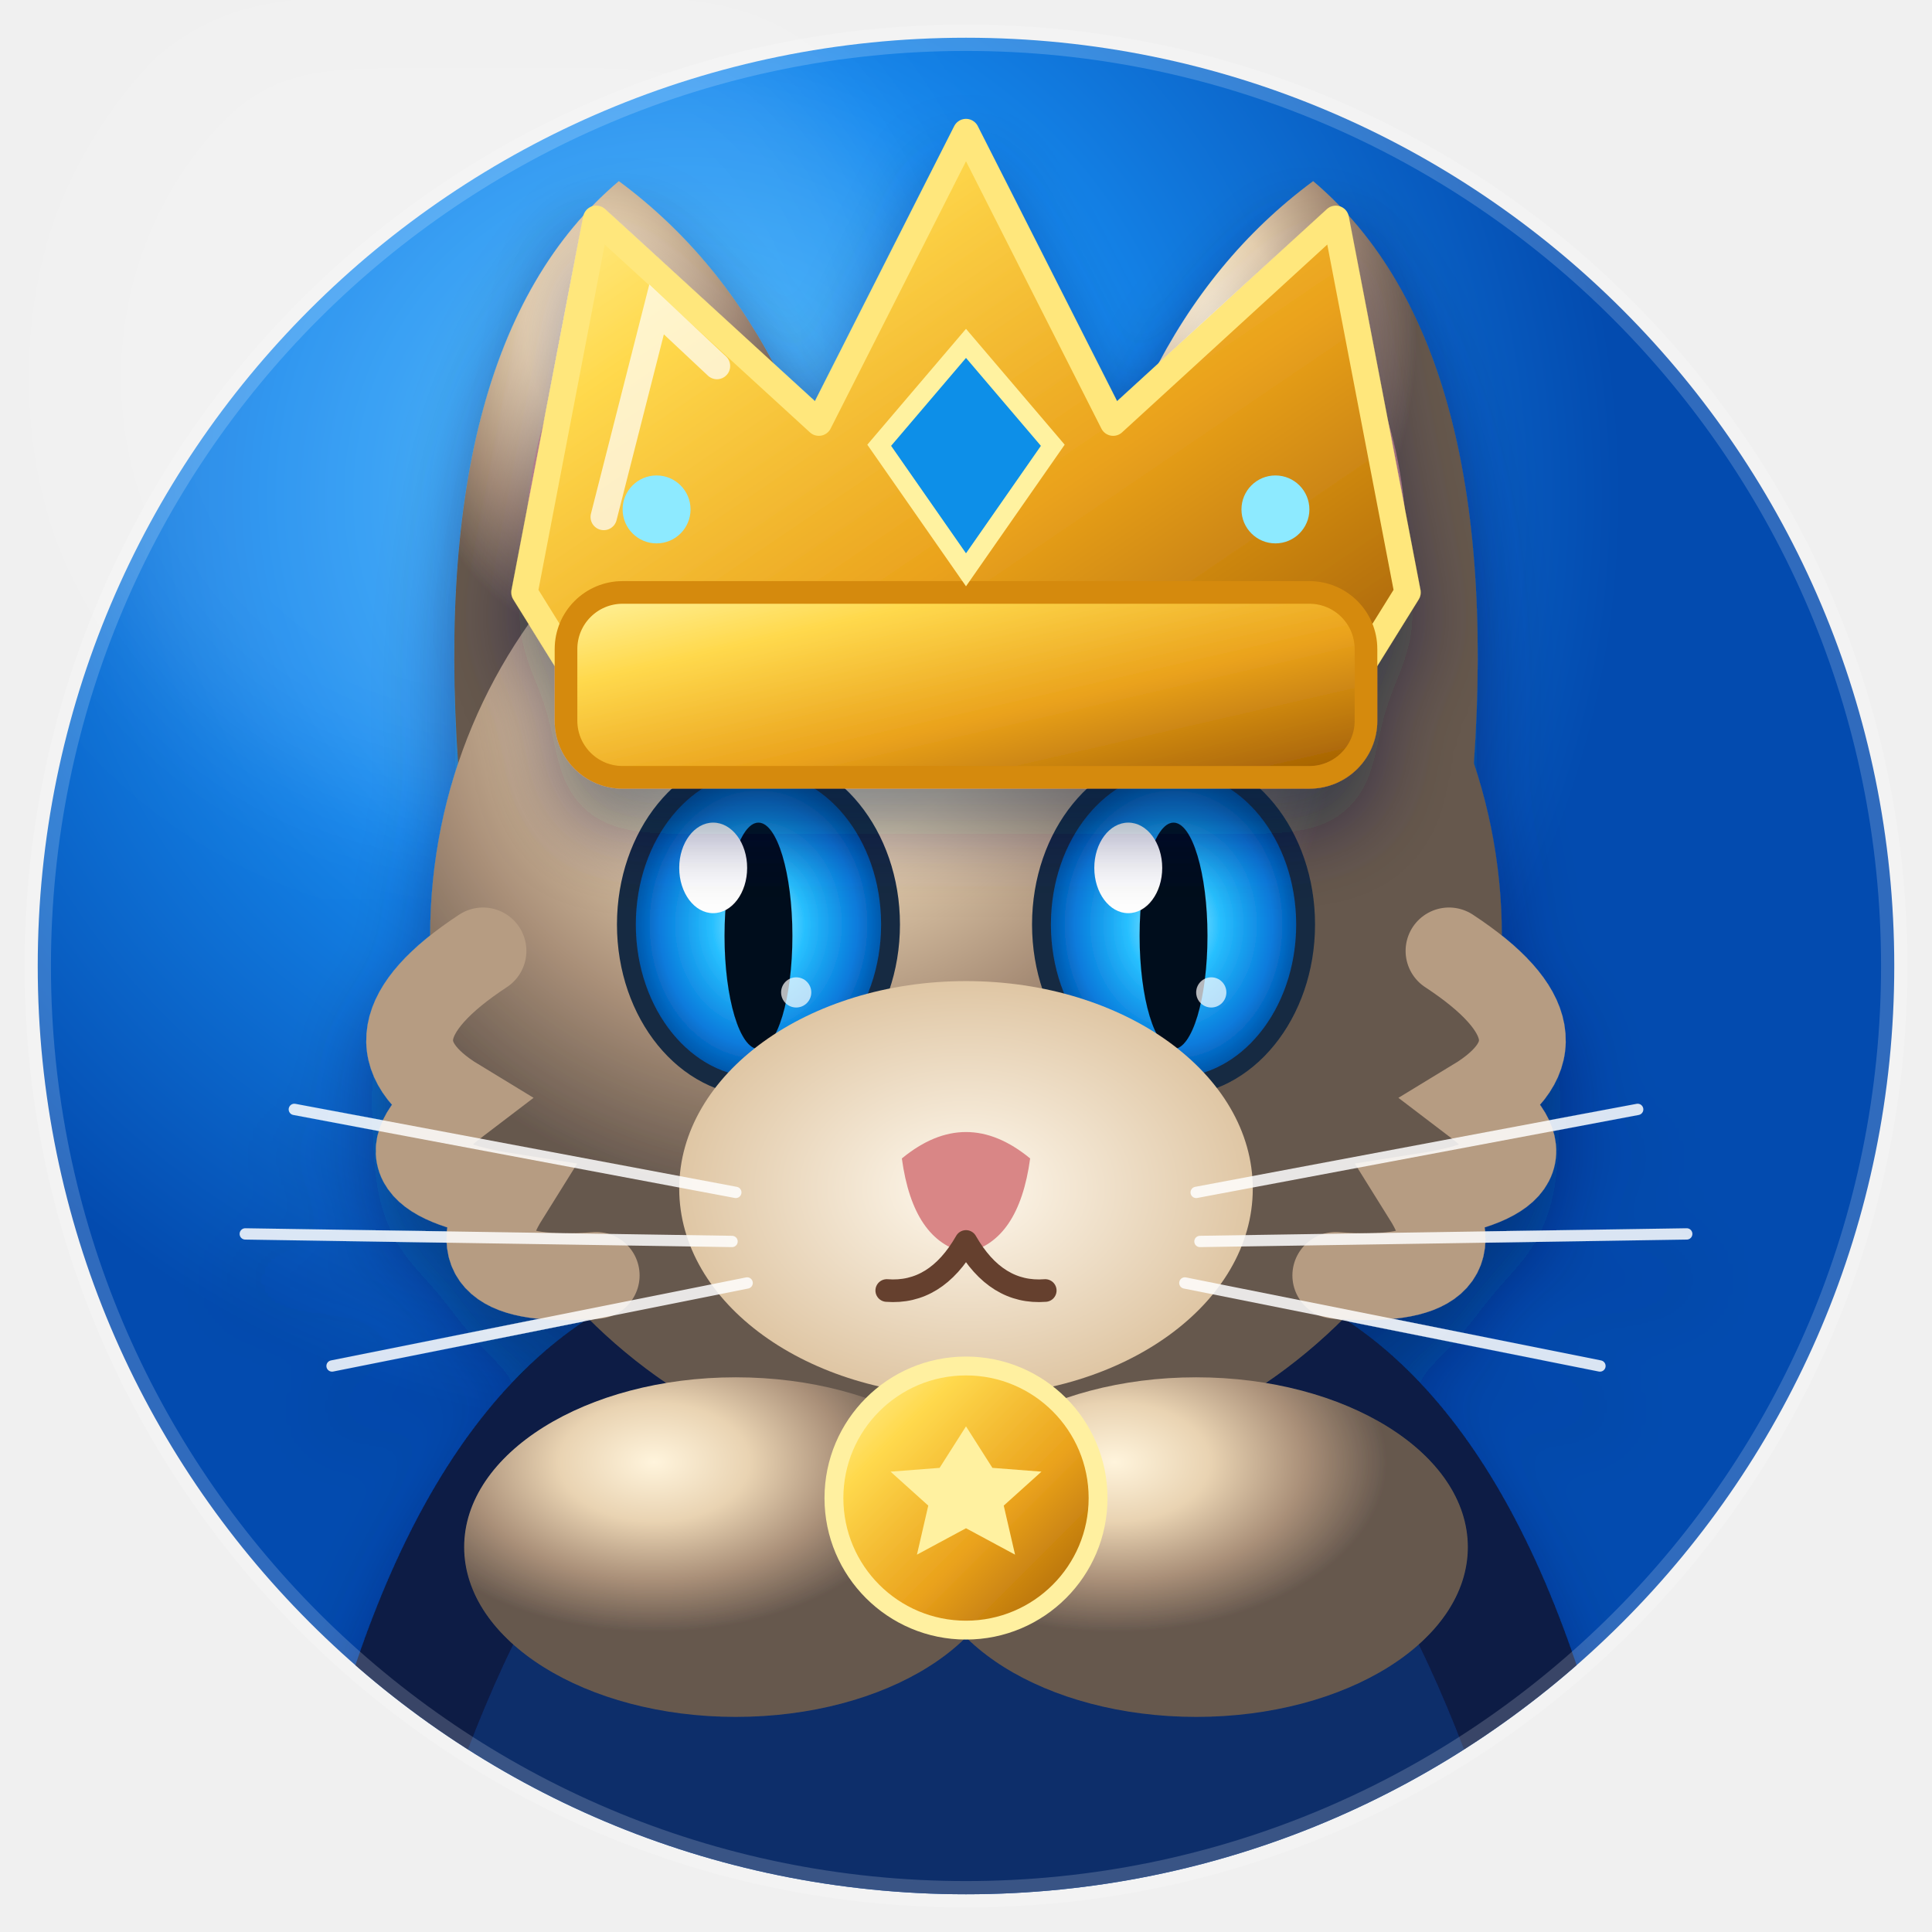
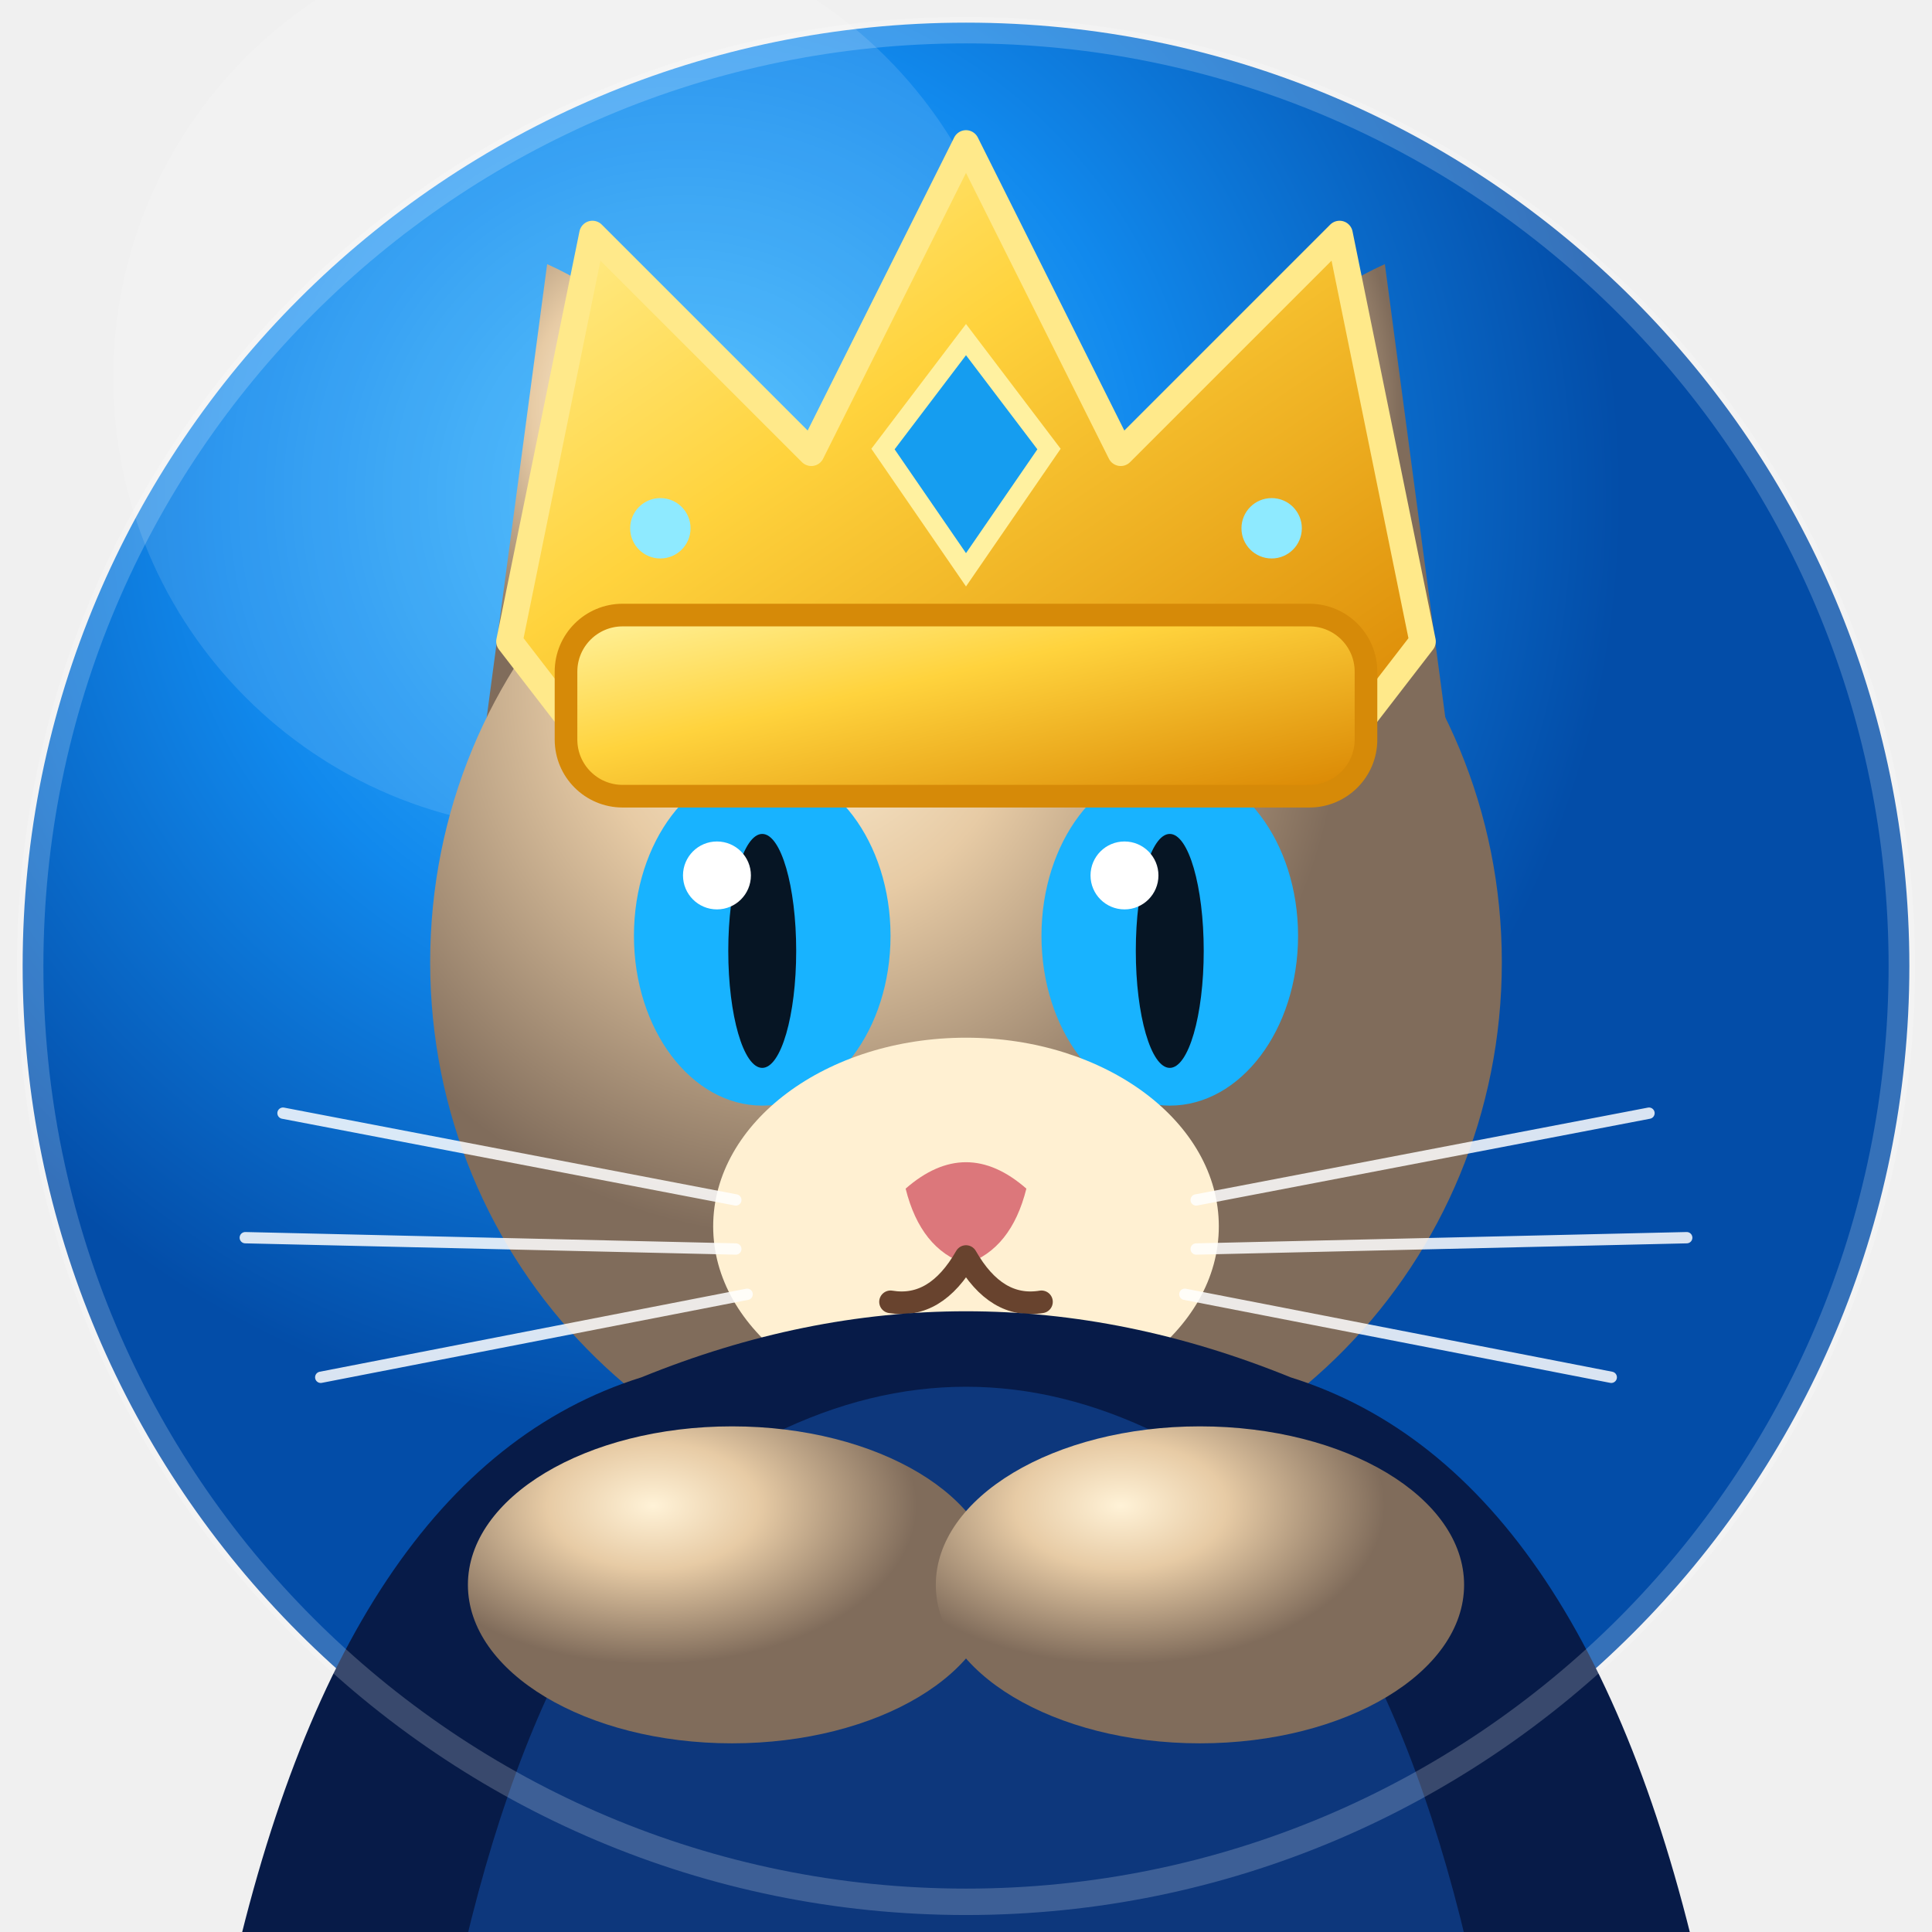
<svg xmlns="http://www.w3.org/2000/svg" viewBox="0 0 512 512">
  <defs>
-     <radialGradient id="bg" cx="35%" cy="25%">
-       <stop offset="0%" stop-color="#42baff" />
-       <stop offset="45%" stop-color="#1689ee" />
-       <stop offset="100%" stop-color="#034baf" />
+     <radialGradient id="b" cx="35%" cy="25%">
+       <stop offset="0" stop-color="#45bdff" />
+       <stop offset="0.5" stop-color="#1189ed" />
+       <stop offset="1" stop-color="#034da8" />
    </radialGradient>
-     <radialGradient id="fur" cx="35%" cy="25%">
-       <stop offset="0%" stop-color="#fff4dc" />
-       <stop offset="35%" stop-color="#e9d3b2" />
-       <stop offset="70%" stop-color="#a98f78" />
-       <stop offset="100%" stop-color="#66584e" />
+     <radialGradient id="f" cx="35%" cy="25%">
+       <stop offset="0" stop-color="#fff2d7" />
+       <stop offset=".4" stop-color="#e7cba5" />
+       <stop offset="1" stop-color="#806c5b" />
    </radialGradient>
-     <radialGradient id="face">
-       <stop offset="0%" stop-color="#fff9ee" />
-       <stop offset="100%" stop-color="#dfc6a4" />
-     </radialGradient>
-     <linearGradient id="gold" x1="0" y1="0" x2="1" y2="1">
-       <stop offset="0%" stop-color="#fff4a3" />
-       <stop offset="25%" stop-color="#ffd94d" />
-       <stop offset="60%" stop-color="#eaa21c" />
-       <stop offset="100%" stop-color="#9c5900" />
+     <linearGradient id="g" x1="0" y1="0" x2="1" y2="1">
+       <stop offset="0" stop-color="#fff3a0" />
+       <stop offset=".4" stop-color="#ffd33d" />
+       <stop offset="1" stop-color="#d88300" />
    </linearGradient>
-     <radialGradient id="eye">
-       <stop offset="0%" stop-color="#baf2ff" />
-       <stop offset="35%" stop-color="#28c0ff" />
-       <stop offset="75%" stop-color="#087bdc" />
-       <stop offset="100%" stop-color="#034c9b" />
-     </radialGradient>
-     <filter id="shadow" x="-30%" y="-30%" width="160%" height="160%">
-       <feDropShadow dx="0" dy="12" stdDeviation="10" flood-color="#001b48" flood-opacity=".45" />
-     </filter>
-     <filter id="glow">
-       <feGaussianBlur stdDeviation="16" />
-     </filter>
-     <clipPath id="circle">
-       <circle cx="256" cy="256" r="246" />
-     </clipPath>
  </defs>
-   <circle cx="256" cy="256" r="246" fill="url(#bg)" />
-   <circle cx="130" cy="100" r="115" fill="#ffffff" opacity=".12" filter="url(#glow)" />
-   <g clip-path="url(#circle)" filter="url(#shadow)">
-     <path d="         M75 525         Q95 390 155 350         Q205 320 256 322         Q307 320 357 350         Q417 390 437 525         Z" fill="#071a45" />
-     <path d="         M105 525         Q135 405 190 367         Q225 344 256 345         Q287 344 322 367         Q377 405 407 525         Z" fill="#0c2d6b" />
-     <path d="         M122 210         Q112 92 164 48         Q218 88 228 177         Z" fill="url(#fur)" />
-     <path d="         M390 210         Q400 92 348 48         Q294 88 284 177         Z" fill="url(#fur)" />
-     <path d="         M139 155         Q138 103 164 78         Q193 108 201 156         Z" fill="#d7959a" opacity=".8" />
-     <path d="         M373 155         Q374 103 348 78         Q319 108 311 156         Z" fill="#d7959a" opacity=".8" />
-     <ellipse cx="256" cy="248" rx="142" ry="143" fill="url(#fur)" />
-     <path d="         M128 252         Q93 275 121 292         Q96 311 134 317         Q119 341 158 338         " fill="none" stroke="#b69c82" stroke-width="23" stroke-linecap="round" />
-     <path d="         M384 252         Q419 275 391 292         Q416 311 378 317         Q393 341 354 338         " fill="none" stroke="#b69c82" stroke-width="23" stroke-linecap="round" />
-     <ellipse cx="201" cy="245" rx="35" ry="43" fill="url(#eye)" stroke="#162b43" stroke-width="5" />
-     <ellipse cx="311" cy="245" rx="35" ry="43" fill="url(#eye)" stroke="#162b43" stroke-width="5" />
-     <ellipse cx="201" cy="248" rx="9" ry="30" fill="#06101e" />
-     <ellipse cx="311" cy="248" rx="9" ry="30" fill="#06101e" />
-     <ellipse cx="189" cy="230" rx="9" ry="12" fill="#ffffff" />
-     <ellipse cx="299" cy="230" rx="9" ry="12" fill="#ffffff" />
-     <circle cx="211" cy="263" r="4" fill="#ffffff" opacity=".7" />
-     <circle cx="321" cy="263" r="4" fill="#ffffff" opacity=".7" />
-     <ellipse cx="256" cy="315" rx="76" ry="55" fill="url(#face)" />
-     <path d="         M239 307         Q256 293 273 307         Q270 329 256 332         Q242 329 239 307         Z" fill="#d98686" />
-     <path d="         M256 329         Q248 343 235 342         M256 329         Q264 343 277 342" fill="none" stroke="#65402e" stroke-width="6" stroke-linecap="round" />
-     <g stroke="#fff" stroke-width="3" opacity=".85" stroke-linecap="round">
-       <path d="M195 316 L78 294" />
-       <path d="M194 329 L65 327" />
-       <path d="M198 340 L88 362" />
-       <path d="M317 316 L434 294" />
-       <path d="M318 329 L447 327" />
-       <path d="M314 340 L424 362" />
-     </g>
-     <ellipse cx="195" cy="410" rx="72" ry="45" fill="url(#fur)" />
-     <ellipse cx="317" cy="410" rx="72" ry="45" fill="url(#fur)" />
-     <circle cx="256" cy="397" r="35" fill="url(#gold)" stroke="#fff0a0" stroke-width="5" />
-     <path d="         M256 378         L263 389         L276 390         L266 399         L269 412         L256 405         L243 412         L246 399         L236 390         L249 389         Z" fill="#fff1a0" />
+   <circle cx="256" cy="256" r="250" fill="url(#b)" />
+   <circle cx="150" cy="100" r="120" fill="#fff" opacity=".12" />
+   <path d="M125 220 L145 70 Q190 90 230 175 Z" fill="url(#f)" />
+   <path d="M387 220 L367 70 Q322 90 282 175 Z" fill="url(#f)" />
+   <path d="M147 160 L153 105 Q180 120 199 165 Z" fill="#d98d94" />
+   <path d="M365 160 L359 105 Q332 120 313 165 Z" fill="#d98d94" />
+   <ellipse cx="256" cy="255" rx="142" ry="145" fill="url(#f)" />
+   <ellipse cx="202" cy="248" rx="34" ry="45" fill="#18b3ff" />
+   <ellipse cx="310" cy="248" rx="34" ry="45" fill="#18b3ff" />
+   <ellipse cx="202" cy="252" rx="9" ry="31" fill="#061524" />
+   <ellipse cx="310" cy="252" rx="9" ry="31" fill="#061524" />
+   <circle cx="190" cy="232" r="9" fill="#fff" />
+   <circle cx="298" cy="232" r="9" fill="#fff" />
+   <ellipse cx="256" cy="325" rx="67" ry="50" fill="#fff0d2" />
+   <path d="M240 315 Q256 301 272 315 Q268 331 256 335 Q244 331 240 315Z" fill="#dc777b" />
+   <path d="M256 333 Q248 347 236 345 M256 333 Q264 347 276 345" fill="none" stroke="#68432e" stroke-width="6" stroke-linecap="round" />
+   <g stroke="#fff" stroke-width="3" stroke-linecap="round" opacity=".85">
+     <path d="M195 318 L75 295" />
+     <path d="M195 331 L65 328" />
+     <path d="M198 343 L85 365" />
+     <path d="M317 318 L437 295" />
+     <path d="M317 331 L447 328" />
+     <path d="M314 343 L427 365" />
  </g>
-   <g filter="url(#shadow)">
-     <path d="         M139 157         L158 58         L217 112         L256 35         L295 112         L354 58         L373 157         L350 194         L162 194         Z" fill="url(#gold)" stroke="#ffe77b" stroke-width="7" stroke-linejoin="round" />
-     <rect x="150" y="157" width="212" height="49" rx="15" fill="url(#gold)" stroke="#d58a0a" stroke-width="6" />
-     <path d="         M256 91         L279 118         L256 151         L233 118         Z" fill="#0c8fe8" stroke="#fff2a0" stroke-width="5" />
-     <circle cx="174" cy="135" r="9" fill="#8deaff" />
-     <circle cx="338" cy="135" r="9" fill="#8deaff" />
-     <path d="         M160 137         L174 82         L190 97" fill="none" stroke="#ffffff" stroke-width="7" stroke-linecap="round" opacity=".7" />
-   </g>
-   <circle cx="256" cy="256" r="246" fill="none" stroke="#ffffff" stroke-opacity=".18" stroke-width="7" />
+   <path d="M60 530 Q90 390 170 365 Q256 330 342 365 Q422 390 452 530Z" fill="#071b48" />
+   <path d="M120 530 Q145 410 205 380 Q256 355 307 380 Q367 410 392 530Z" fill="#0d377c" />
+   <ellipse cx="194" cy="420" rx="70" ry="42" fill="url(#f)" />
+   <ellipse cx="318" cy="420" rx="70" ry="42" fill="url(#f)" />
+   <path d="     M135 170     L157 62     L215 120     L256 38     L297 120     L355 62     L377 170     L350 205     L162 205     Z" fill="url(#g)" stroke="#ffe98a" stroke-width="7" stroke-linejoin="round" />
+   <rect x="150" y="163" width="212" height="48" rx="15" fill="url(#g)" stroke="#d68a08" stroke-width="6" />
+   <path d="M256 90 L278 119 L256 151 L234 119 Z" fill="#159df0" stroke="#fff1a0" stroke-width="5" />
+   <circle cx="175" cy="140" r="8" fill="#8eeaff" />
+   <circle cx="337" cy="140" r="8" fill="#8eeaff" />
+   <circle cx="256" cy="256" r="248" fill="none" stroke="#fff" stroke-width="7" opacity=".2" />
</svg>
